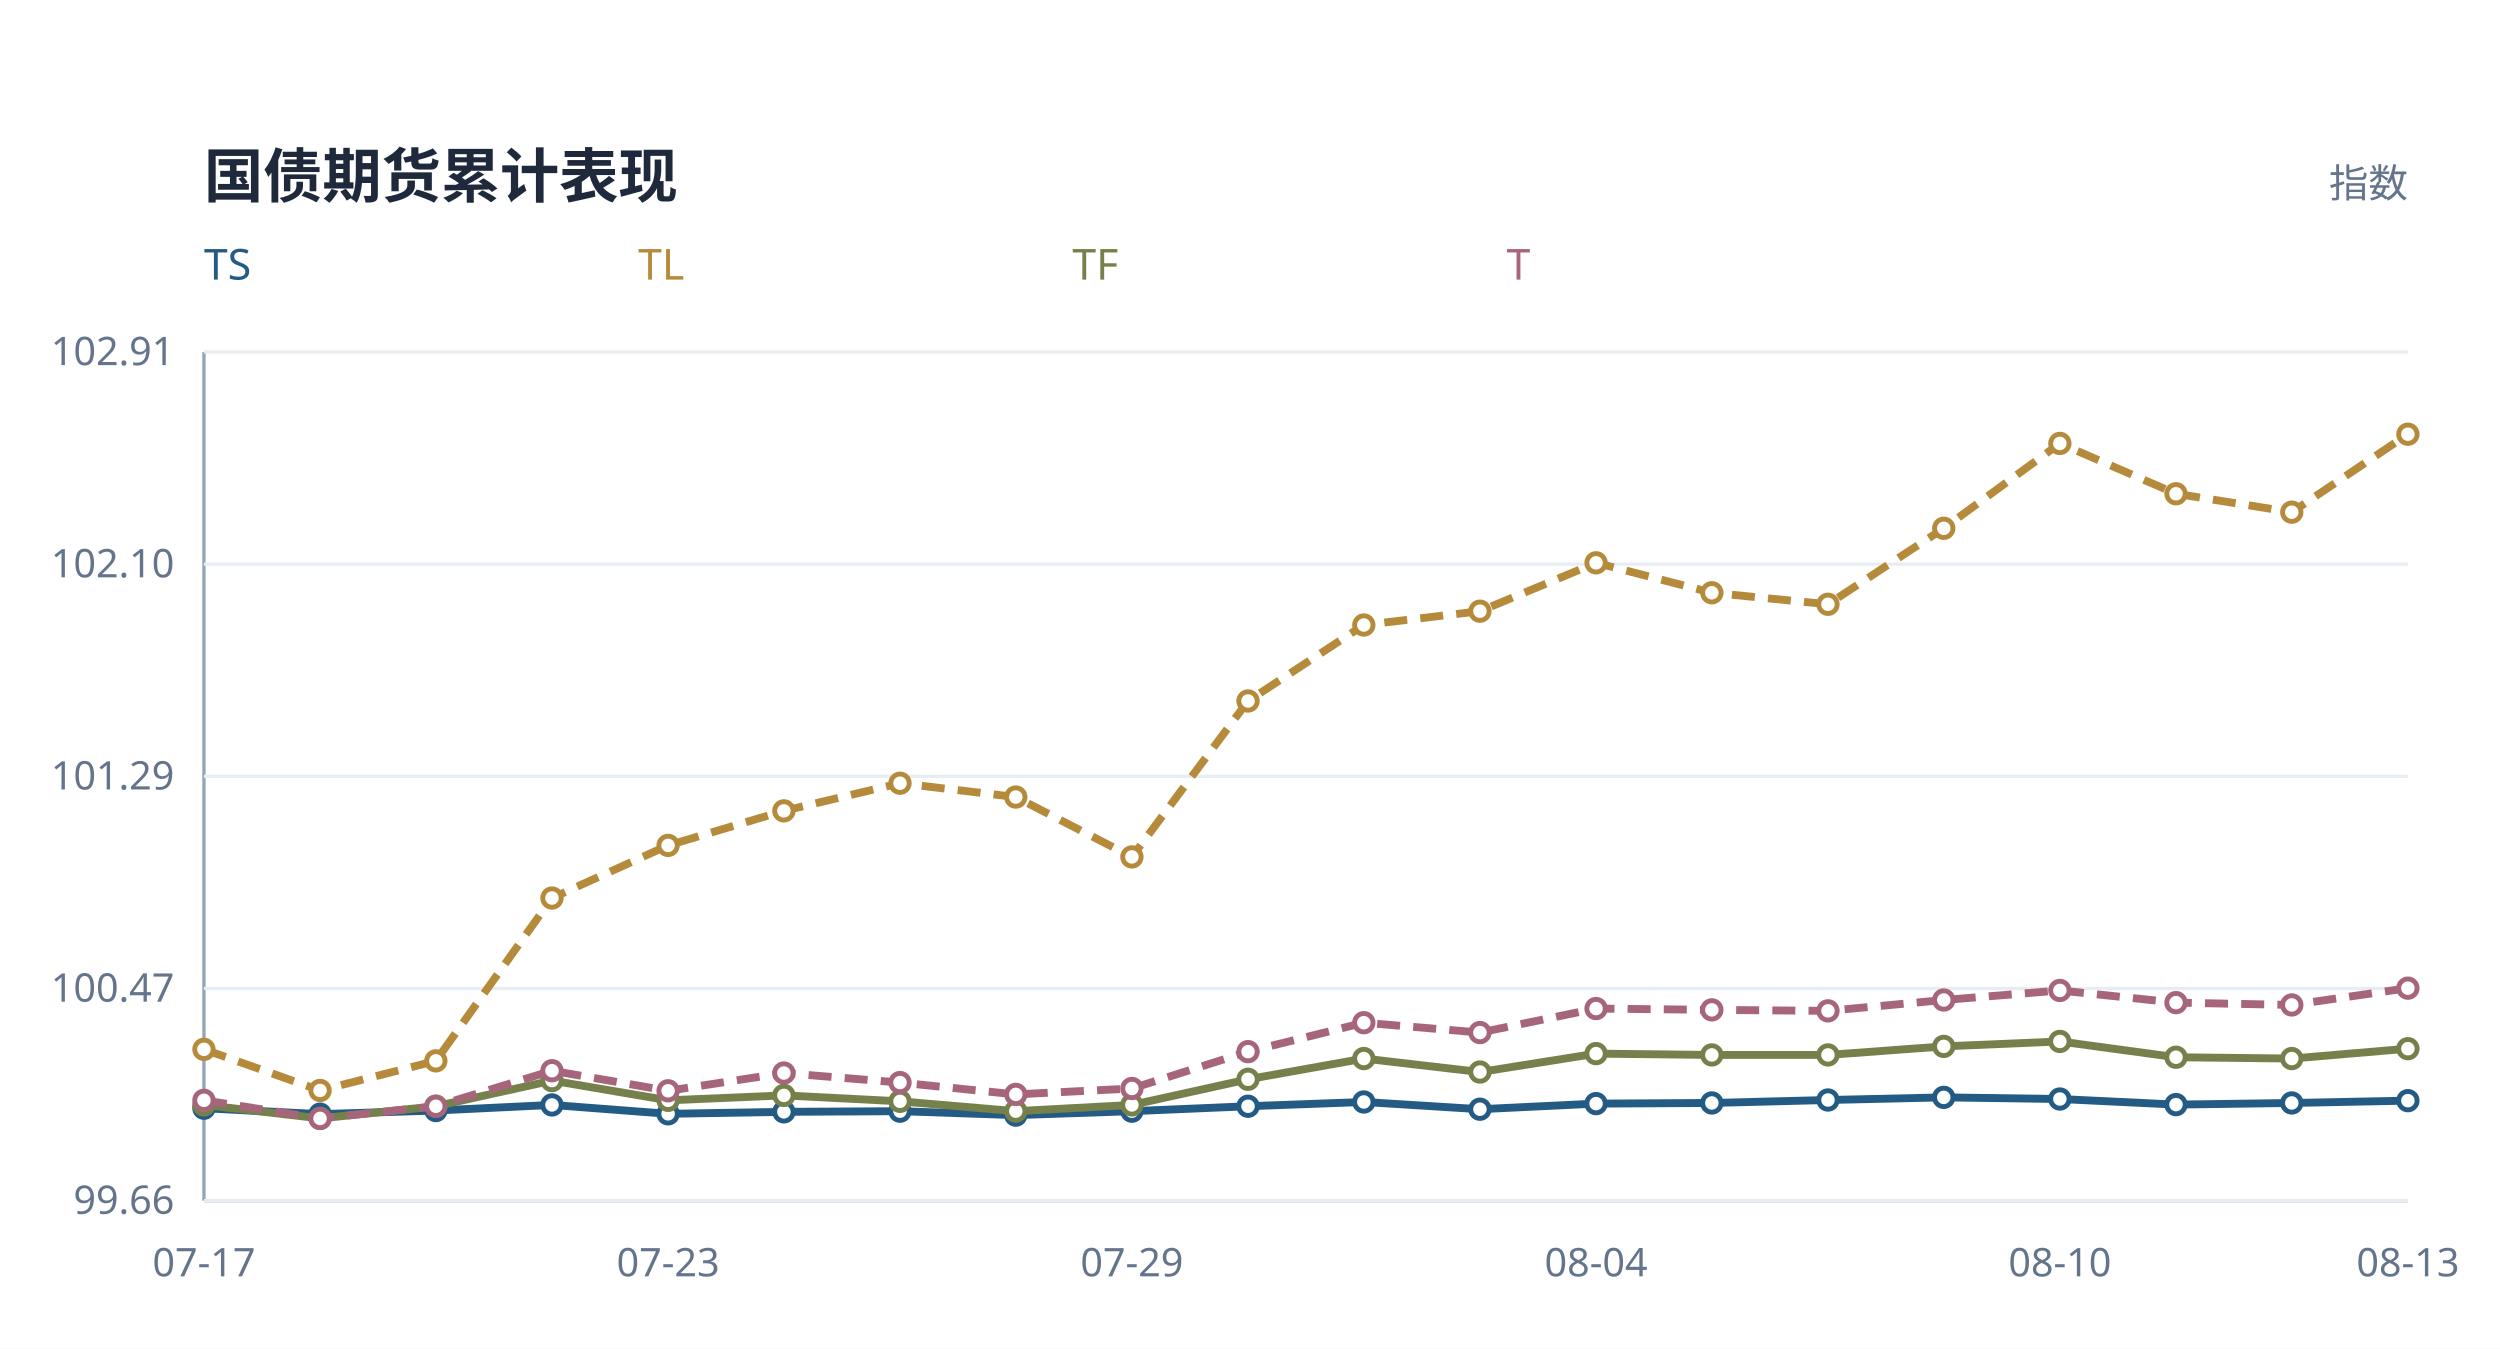
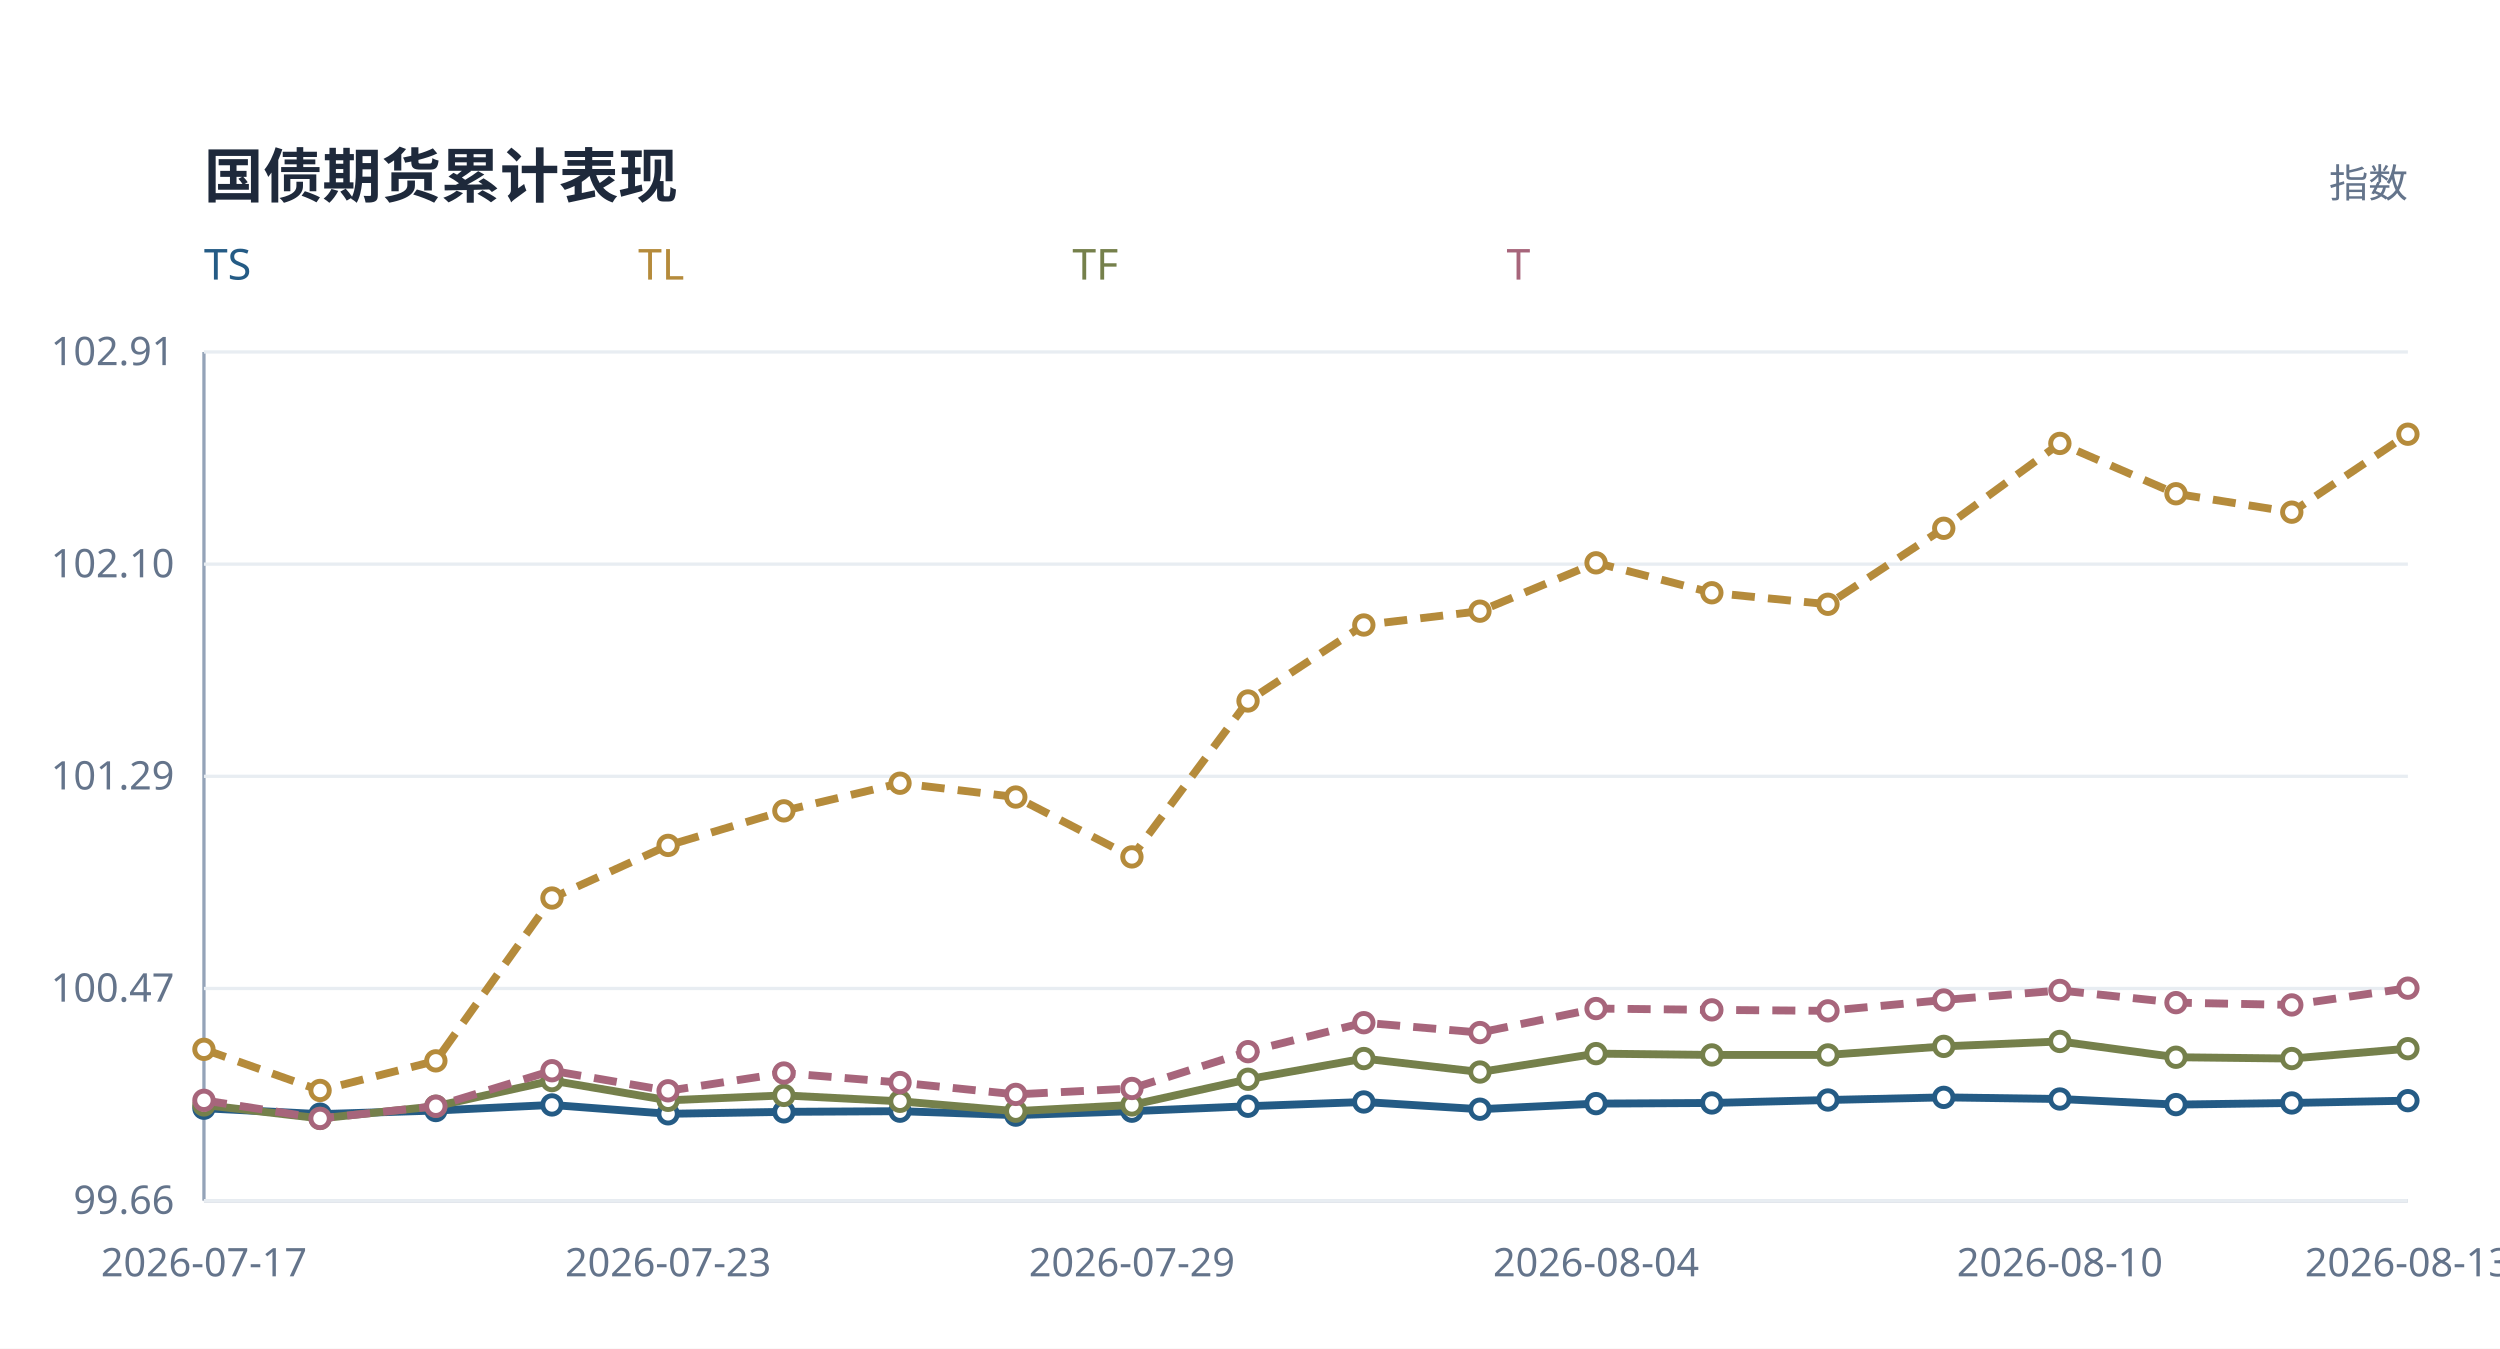
<svg xmlns="http://www.w3.org/2000/svg" width="760" height="410" viewBox="0 0 760 410">
  <rect width="100%" height="100%" fill="white" />
  <text x="62" y="60" font-family="sans-serif" fill="#1e293b" font-size="18" font-weight="600">国债期货累计表现</text>
  <line x1="62" y1="107" x2="62" y2="365" stroke="#94a3b8" />
  <line x1="62" y1="365" x2="732" y2="365" stroke="#94a3b8" />
  <line x1="62" y1="365.0" x2="732" y2="365.0" stroke="#e8edf2" />
  <text x="53" y="369.0" text-anchor="end" font-family="sans-serif" fill="#64748b" font-size="12">99.66</text>
  <line x1="62" y1="300.5" x2="732" y2="300.5" stroke="#e8edf2" />
  <text x="53" y="304.5" text-anchor="end" font-family="sans-serif" fill="#64748b" font-size="12">100.47</text>
  <line x1="62" y1="236.0" x2="732" y2="236.0" stroke="#e8edf2" />
  <text x="53" y="240.0" text-anchor="end" font-family="sans-serif" fill="#64748b" font-size="12">101.29</text>
  <line x1="62" y1="171.5" x2="732" y2="171.5" stroke="#e8edf2" />
  <text x="53" y="175.5" text-anchor="end" font-family="sans-serif" fill="#64748b" font-size="12">102.10</text>
  <line x1="62" y1="107.0" x2="732" y2="107.0" stroke="#e8edf2" />
  <text x="53" y="111.0" text-anchor="end" font-family="sans-serif" fill="#64748b" font-size="12">102.91</text>
  <text x="732" y="60" text-anchor="end" font-family="sans-serif" fill="#64748b" font-size="12">指数</text>
  <polyline points="62.0,336.9 97.3,338.7 132.5,337.6 167.8,335.9 203.1,338.6 238.3,338.0 273.6,337.8 308.8,339.0 344.1,337.8 379.4,336.3 414.6,335.0 449.9,337.2 485.2,335.5 520.4,335.3 555.7,334.4 590.9,333.6 626.2,334.1 661.5,335.8 696.7,335.3 732.0,334.6" fill="none" stroke="#245b85" stroke-width="2.4" />
  <circle cx="62.0" cy="336.9" r="2.8" fill="white" stroke="#245b85" stroke-width="1.5" />
  <circle cx="97.3" cy="338.7" r="2.8" fill="white" stroke="#245b85" stroke-width="1.5" />
  <circle cx="132.5" cy="337.6" r="2.8" fill="white" stroke="#245b85" stroke-width="1.5" />
  <circle cx="167.8" cy="335.9" r="2.8" fill="white" stroke="#245b85" stroke-width="1.5" />
  <circle cx="203.1" cy="338.6" r="2.8" fill="white" stroke="#245b85" stroke-width="1.5" />
  <circle cx="238.3" cy="338.0" r="2.8" fill="white" stroke="#245b85" stroke-width="1.5" />
  <circle cx="273.6" cy="337.8" r="2.8" fill="white" stroke="#245b85" stroke-width="1.5" />
  <circle cx="308.8" cy="339.0" r="2.8" fill="white" stroke="#245b85" stroke-width="1.5" />
  <circle cx="344.1" cy="337.8" r="2.8" fill="white" stroke="#245b85" stroke-width="1.5" />
  <circle cx="379.4" cy="336.3" r="2.8" fill="white" stroke="#245b85" stroke-width="1.5" />
  <circle cx="414.6" cy="335.0" r="2.8" fill="white" stroke="#245b85" stroke-width="1.5" />
  <circle cx="449.9" cy="337.2" r="2.8" fill="white" stroke="#245b85" stroke-width="1.5" />
  <circle cx="485.2" cy="335.5" r="2.8" fill="white" stroke="#245b85" stroke-width="1.5" />
  <circle cx="520.4" cy="335.3" r="2.8" fill="white" stroke="#245b85" stroke-width="1.5" />
  <circle cx="555.7" cy="334.4" r="2.8" fill="white" stroke="#245b85" stroke-width="1.5" />
  <circle cx="590.9" cy="333.6" r="2.8" fill="white" stroke="#245b85" stroke-width="1.5" />
  <circle cx="626.2" cy="334.1" r="2.8" fill="white" stroke="#245b85" stroke-width="1.5" />
  <circle cx="661.5" cy="335.8" r="2.8" fill="white" stroke="#245b85" stroke-width="1.5" />
  <circle cx="696.7" cy="335.3" r="2.8" fill="white" stroke="#245b85" stroke-width="1.5" />
  <circle cx="732.0" cy="334.6" r="2.8" fill="white" stroke="#245b85" stroke-width="1.5" />
  <text x="62" y="85" font-family="sans-serif" font-size="13" fill="#245b85">TS</text>
  <polyline points="62.0,319.0 97.3,331.5 132.5,322.5 167.8,273.0 203.1,257.0 238.3,246.5 273.6,238.1 308.8,242.3 344.1,260.5 379.4,213.1 414.6,190.0 449.9,185.8 485.2,171.1 520.4,180.2 555.7,183.7 590.9,160.6 626.2,134.8 661.5,150.1 696.7,155.7 732.0,132.0" fill="none" stroke="#b58b3b" stroke-width="2.4" stroke-dasharray="7 4" />
  <circle cx="62.0" cy="319.0" r="2.8" fill="white" stroke="#b58b3b" stroke-width="1.5" />
  <circle cx="97.3" cy="331.5" r="2.8" fill="white" stroke="#b58b3b" stroke-width="1.5" />
  <circle cx="132.5" cy="322.5" r="2.8" fill="white" stroke="#b58b3b" stroke-width="1.5" />
  <circle cx="167.8" cy="273.0" r="2.8" fill="white" stroke="#b58b3b" stroke-width="1.5" />
  <circle cx="203.1" cy="257.0" r="2.8" fill="white" stroke="#b58b3b" stroke-width="1.5" />
  <circle cx="238.3" cy="246.5" r="2.8" fill="white" stroke="#b58b3b" stroke-width="1.5" />
  <circle cx="273.6" cy="238.1" r="2.8" fill="white" stroke="#b58b3b" stroke-width="1.5" />
  <circle cx="308.8" cy="242.3" r="2.8" fill="white" stroke="#b58b3b" stroke-width="1.5" />
  <circle cx="344.1" cy="260.5" r="2.8" fill="white" stroke="#b58b3b" stroke-width="1.5" />
  <circle cx="379.4" cy="213.1" r="2.8" fill="white" stroke="#b58b3b" stroke-width="1.5" />
  <circle cx="414.6" cy="190.0" r="2.8" fill="white" stroke="#b58b3b" stroke-width="1.5" />
  <circle cx="449.9" cy="185.8" r="2.8" fill="white" stroke="#b58b3b" stroke-width="1.5" />
  <circle cx="485.2" cy="171.1" r="2.8" fill="white" stroke="#b58b3b" stroke-width="1.5" />
  <circle cx="520.4" cy="180.2" r="2.8" fill="white" stroke="#b58b3b" stroke-width="1.5" />
  <circle cx="555.7" cy="183.7" r="2.8" fill="white" stroke="#b58b3b" stroke-width="1.5" />
  <circle cx="590.9" cy="160.6" r="2.8" fill="white" stroke="#b58b3b" stroke-width="1.5" />
  <circle cx="626.2" cy="134.8" r="2.8" fill="white" stroke="#b58b3b" stroke-width="1.5" />
  <circle cx="661.5" cy="150.1" r="2.8" fill="white" stroke="#b58b3b" stroke-width="1.5" />
  <circle cx="696.7" cy="155.7" r="2.8" fill="white" stroke="#b58b3b" stroke-width="1.5" />
  <circle cx="732.0" cy="132.0" r="2.8" fill="white" stroke="#b58b3b" stroke-width="1.5" />
  <text x="194" y="85" font-family="sans-serif" font-size="13" fill="#b58b3b">TL</text>
  <polyline points="62.0,335.9 97.3,340.0 132.5,336.3 167.8,328.5 203.1,334.5 238.3,333.0 273.6,334.8 308.8,337.8 344.1,335.9 379.4,328.1 414.6,321.8 449.9,325.9 485.2,320.3 520.4,320.7 555.7,320.7 590.9,318.1 626.2,316.6 661.5,321.4 696.7,321.8 732.0,318.8" fill="none" stroke="#75804b" stroke-width="2.4" />
  <circle cx="62.0" cy="335.9" r="2.8" fill="white" stroke="#75804b" stroke-width="1.5" />
  <circle cx="97.3" cy="340.0" r="2.8" fill="white" stroke="#75804b" stroke-width="1.5" />
  <circle cx="132.5" cy="336.3" r="2.8" fill="white" stroke="#75804b" stroke-width="1.5" />
  <circle cx="167.8" cy="328.5" r="2.8" fill="white" stroke="#75804b" stroke-width="1.5" />
  <circle cx="203.1" cy="334.5" r="2.8" fill="white" stroke="#75804b" stroke-width="1.5" />
  <circle cx="238.3" cy="333.0" r="2.8" fill="white" stroke="#75804b" stroke-width="1.5" />
  <circle cx="273.6" cy="334.8" r="2.8" fill="white" stroke="#75804b" stroke-width="1.5" />
  <circle cx="308.8" cy="337.8" r="2.8" fill="white" stroke="#75804b" stroke-width="1.5" />
  <circle cx="344.1" cy="335.9" r="2.8" fill="white" stroke="#75804b" stroke-width="1.5" />
  <circle cx="379.4" cy="328.1" r="2.8" fill="white" stroke="#75804b" stroke-width="1.5" />
  <circle cx="414.6" cy="321.8" r="2.8" fill="white" stroke="#75804b" stroke-width="1.5" />
  <circle cx="449.9" cy="325.9" r="2.8" fill="white" stroke="#75804b" stroke-width="1.5" />
  <circle cx="485.2" cy="320.3" r="2.8" fill="white" stroke="#75804b" stroke-width="1.5" />
  <circle cx="520.4" cy="320.7" r="2.8" fill="white" stroke="#75804b" stroke-width="1.5" />
  <circle cx="555.7" cy="320.7" r="2.8" fill="white" stroke="#75804b" stroke-width="1.5" />
  <circle cx="590.9" cy="318.1" r="2.8" fill="white" stroke="#75804b" stroke-width="1.5" />
  <circle cx="626.2" cy="316.6" r="2.8" fill="white" stroke="#75804b" stroke-width="1.5" />
  <circle cx="661.5" cy="321.4" r="2.8" fill="white" stroke="#75804b" stroke-width="1.5" />
  <circle cx="696.7" cy="321.8" r="2.8" fill="white" stroke="#75804b" stroke-width="1.5" />
  <circle cx="732.0" cy="318.8" r="2.8" fill="white" stroke="#75804b" stroke-width="1.5" />
  <text x="326" y="85" font-family="sans-serif" font-size="13" fill="#75804b">TF</text>
  <polyline points="62.0,334.5 97.3,340.0 132.5,336.3 167.8,325.5 203.1,331.6 238.3,326.2 273.6,329.1 308.8,332.7 344.1,330.9 379.4,319.7 414.6,310.9 449.9,313.9 485.2,306.6 520.4,307.0 555.7,307.3 590.9,304.0 626.2,301.1 661.5,304.8 696.7,305.5 732.0,300.4" fill="none" stroke="#a7657b" stroke-width="2.4" stroke-dasharray="7 4" />
  <circle cx="62.0" cy="334.5" r="2.8" fill="white" stroke="#a7657b" stroke-width="1.5" />
  <circle cx="97.3" cy="340.0" r="2.8" fill="white" stroke="#a7657b" stroke-width="1.5" />
  <circle cx="132.5" cy="336.3" r="2.8" fill="white" stroke="#a7657b" stroke-width="1.5" />
  <circle cx="167.8" cy="325.5" r="2.8" fill="white" stroke="#a7657b" stroke-width="1.5" />
  <circle cx="203.1" cy="331.6" r="2.8" fill="white" stroke="#a7657b" stroke-width="1.5" />
  <circle cx="238.3" cy="326.2" r="2.8" fill="white" stroke="#a7657b" stroke-width="1.5" />
  <circle cx="273.6" cy="329.1" r="2.8" fill="white" stroke="#a7657b" stroke-width="1.5" />
  <circle cx="308.8" cy="332.7" r="2.8" fill="white" stroke="#a7657b" stroke-width="1.5" />
  <circle cx="344.1" cy="330.9" r="2.8" fill="white" stroke="#a7657b" stroke-width="1.5" />
  <circle cx="379.4" cy="319.7" r="2.8" fill="white" stroke="#a7657b" stroke-width="1.5" />
  <circle cx="414.6" cy="310.9" r="2.8" fill="white" stroke="#a7657b" stroke-width="1.5" />
  <circle cx="449.9" cy="313.9" r="2.8" fill="white" stroke="#a7657b" stroke-width="1.5" />
  <circle cx="485.2" cy="306.6" r="2.8" fill="white" stroke="#a7657b" stroke-width="1.5" />
  <circle cx="520.4" cy="307.0" r="2.8" fill="white" stroke="#a7657b" stroke-width="1.5" />
  <circle cx="555.7" cy="307.3" r="2.8" fill="white" stroke="#a7657b" stroke-width="1.5" />
  <circle cx="590.9" cy="304.0" r="2.8" fill="white" stroke="#a7657b" stroke-width="1.5" />
  <circle cx="626.2" cy="301.1" r="2.8" fill="white" stroke="#a7657b" stroke-width="1.5" />
  <circle cx="661.5" cy="304.8" r="2.8" fill="white" stroke="#a7657b" stroke-width="1.5" />
  <circle cx="696.7" cy="305.5" r="2.8" fill="white" stroke="#a7657b" stroke-width="1.5" />
  <circle cx="732.0" cy="300.4" r="2.8" fill="white" stroke="#a7657b" stroke-width="1.5" />
  <text x="458" y="85" font-family="sans-serif" font-size="13" fill="#a7657b">T</text>
-   <text x="62.0" y="388" text-anchor="middle" font-family="sans-serif" fill="#64748b" font-size="12">07-17</text>
-   <text x="203.1" y="388" text-anchor="middle" font-family="sans-serif" fill="#64748b" font-size="12">07-23</text>
-   <text x="344.1" y="388" text-anchor="middle" font-family="sans-serif" fill="#64748b" font-size="12">07-29</text>
-   <text x="485.2" y="388" text-anchor="middle" font-family="sans-serif" fill="#64748b" font-size="12">08-04</text>
-   <text x="626.2" y="388" text-anchor="middle" font-family="sans-serif" fill="#64748b" font-size="12">08-10</text>
-   <text x="732.0" y="388" text-anchor="middle" font-family="sans-serif" fill="#64748b" font-size="12">08-13</text>
+   <text x="62.0" y="388" text-anchor="middle" font-family="sans-serif" fill="#64748b" font-size="12">2026-07-17</text>
+   <text x="203.1" y="388" text-anchor="middle" font-family="sans-serif" fill="#64748b" font-size="12">2026-07-23</text>
+   <text x="344.1" y="388" text-anchor="middle" font-family="sans-serif" fill="#64748b" font-size="12">2026-07-29</text>
+   <text x="485.2" y="388" text-anchor="middle" font-family="sans-serif" fill="#64748b" font-size="12">2026-08-04</text>
+   <text x="626.2" y="388" text-anchor="middle" font-family="sans-serif" fill="#64748b" font-size="12">2026-08-10</text>
+   <text x="732.0" y="388" text-anchor="middle" font-family="sans-serif" fill="#64748b" font-size="12">2026-08-13</text>
</svg>
